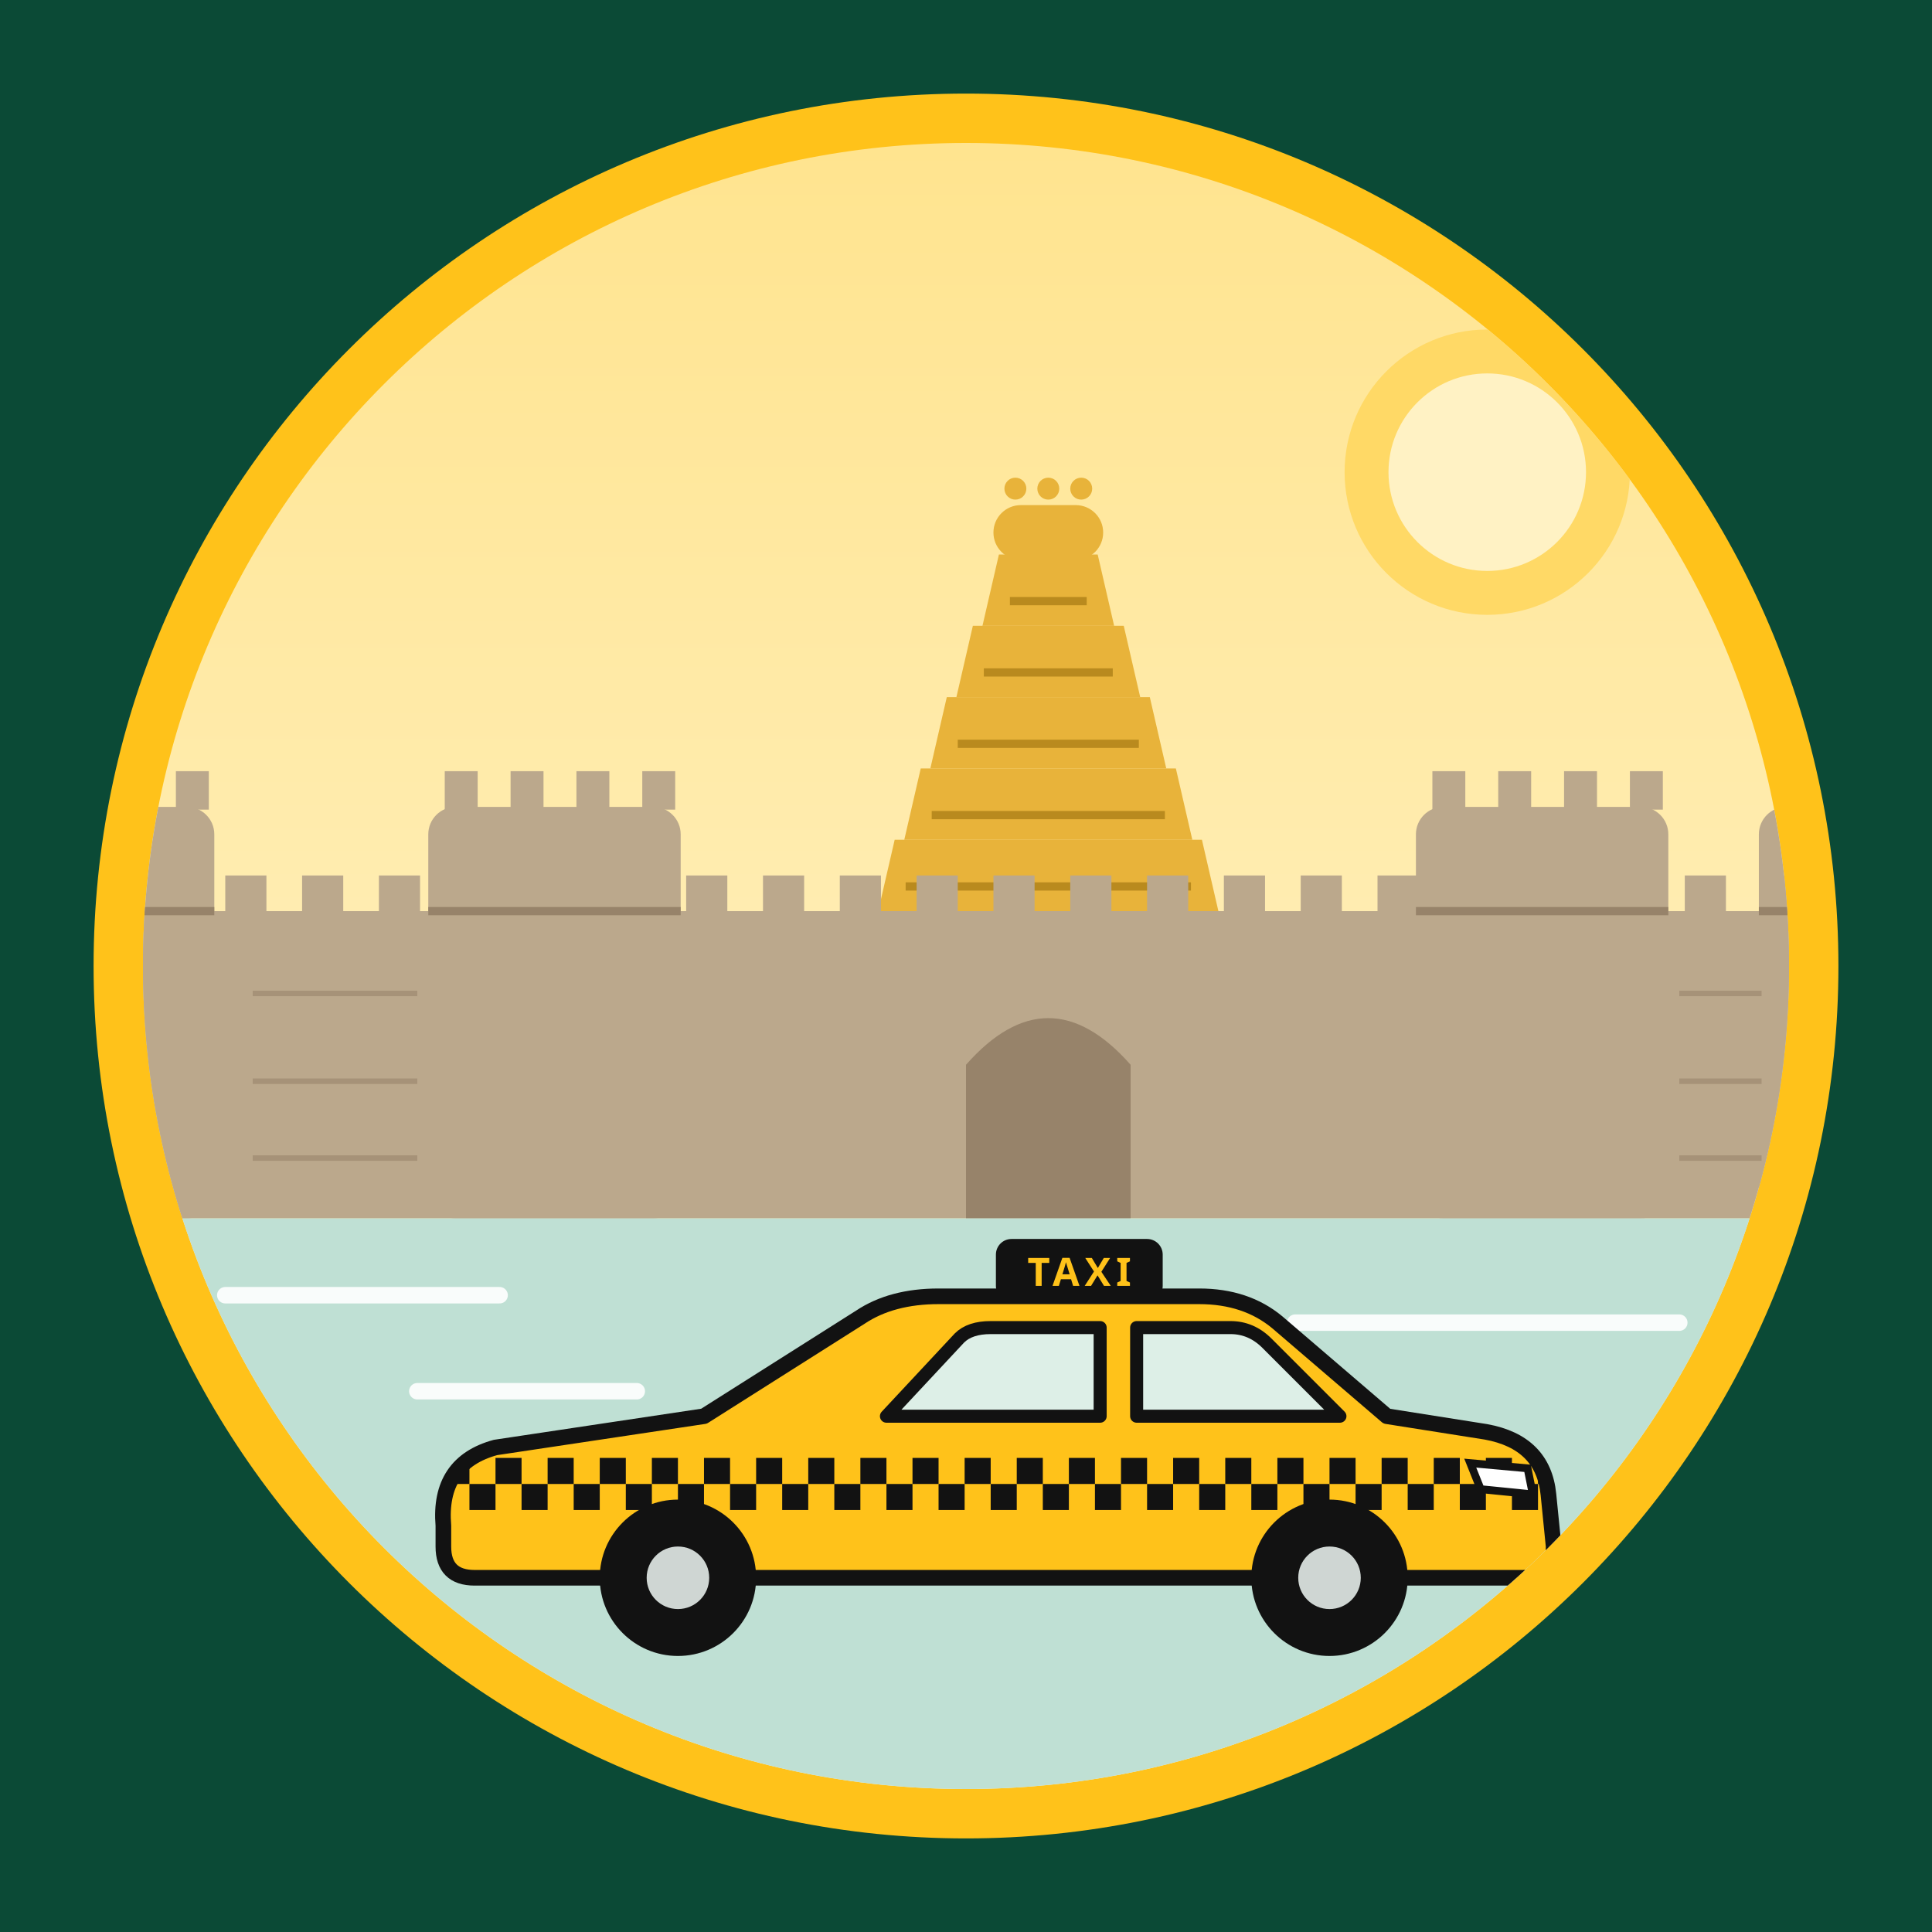
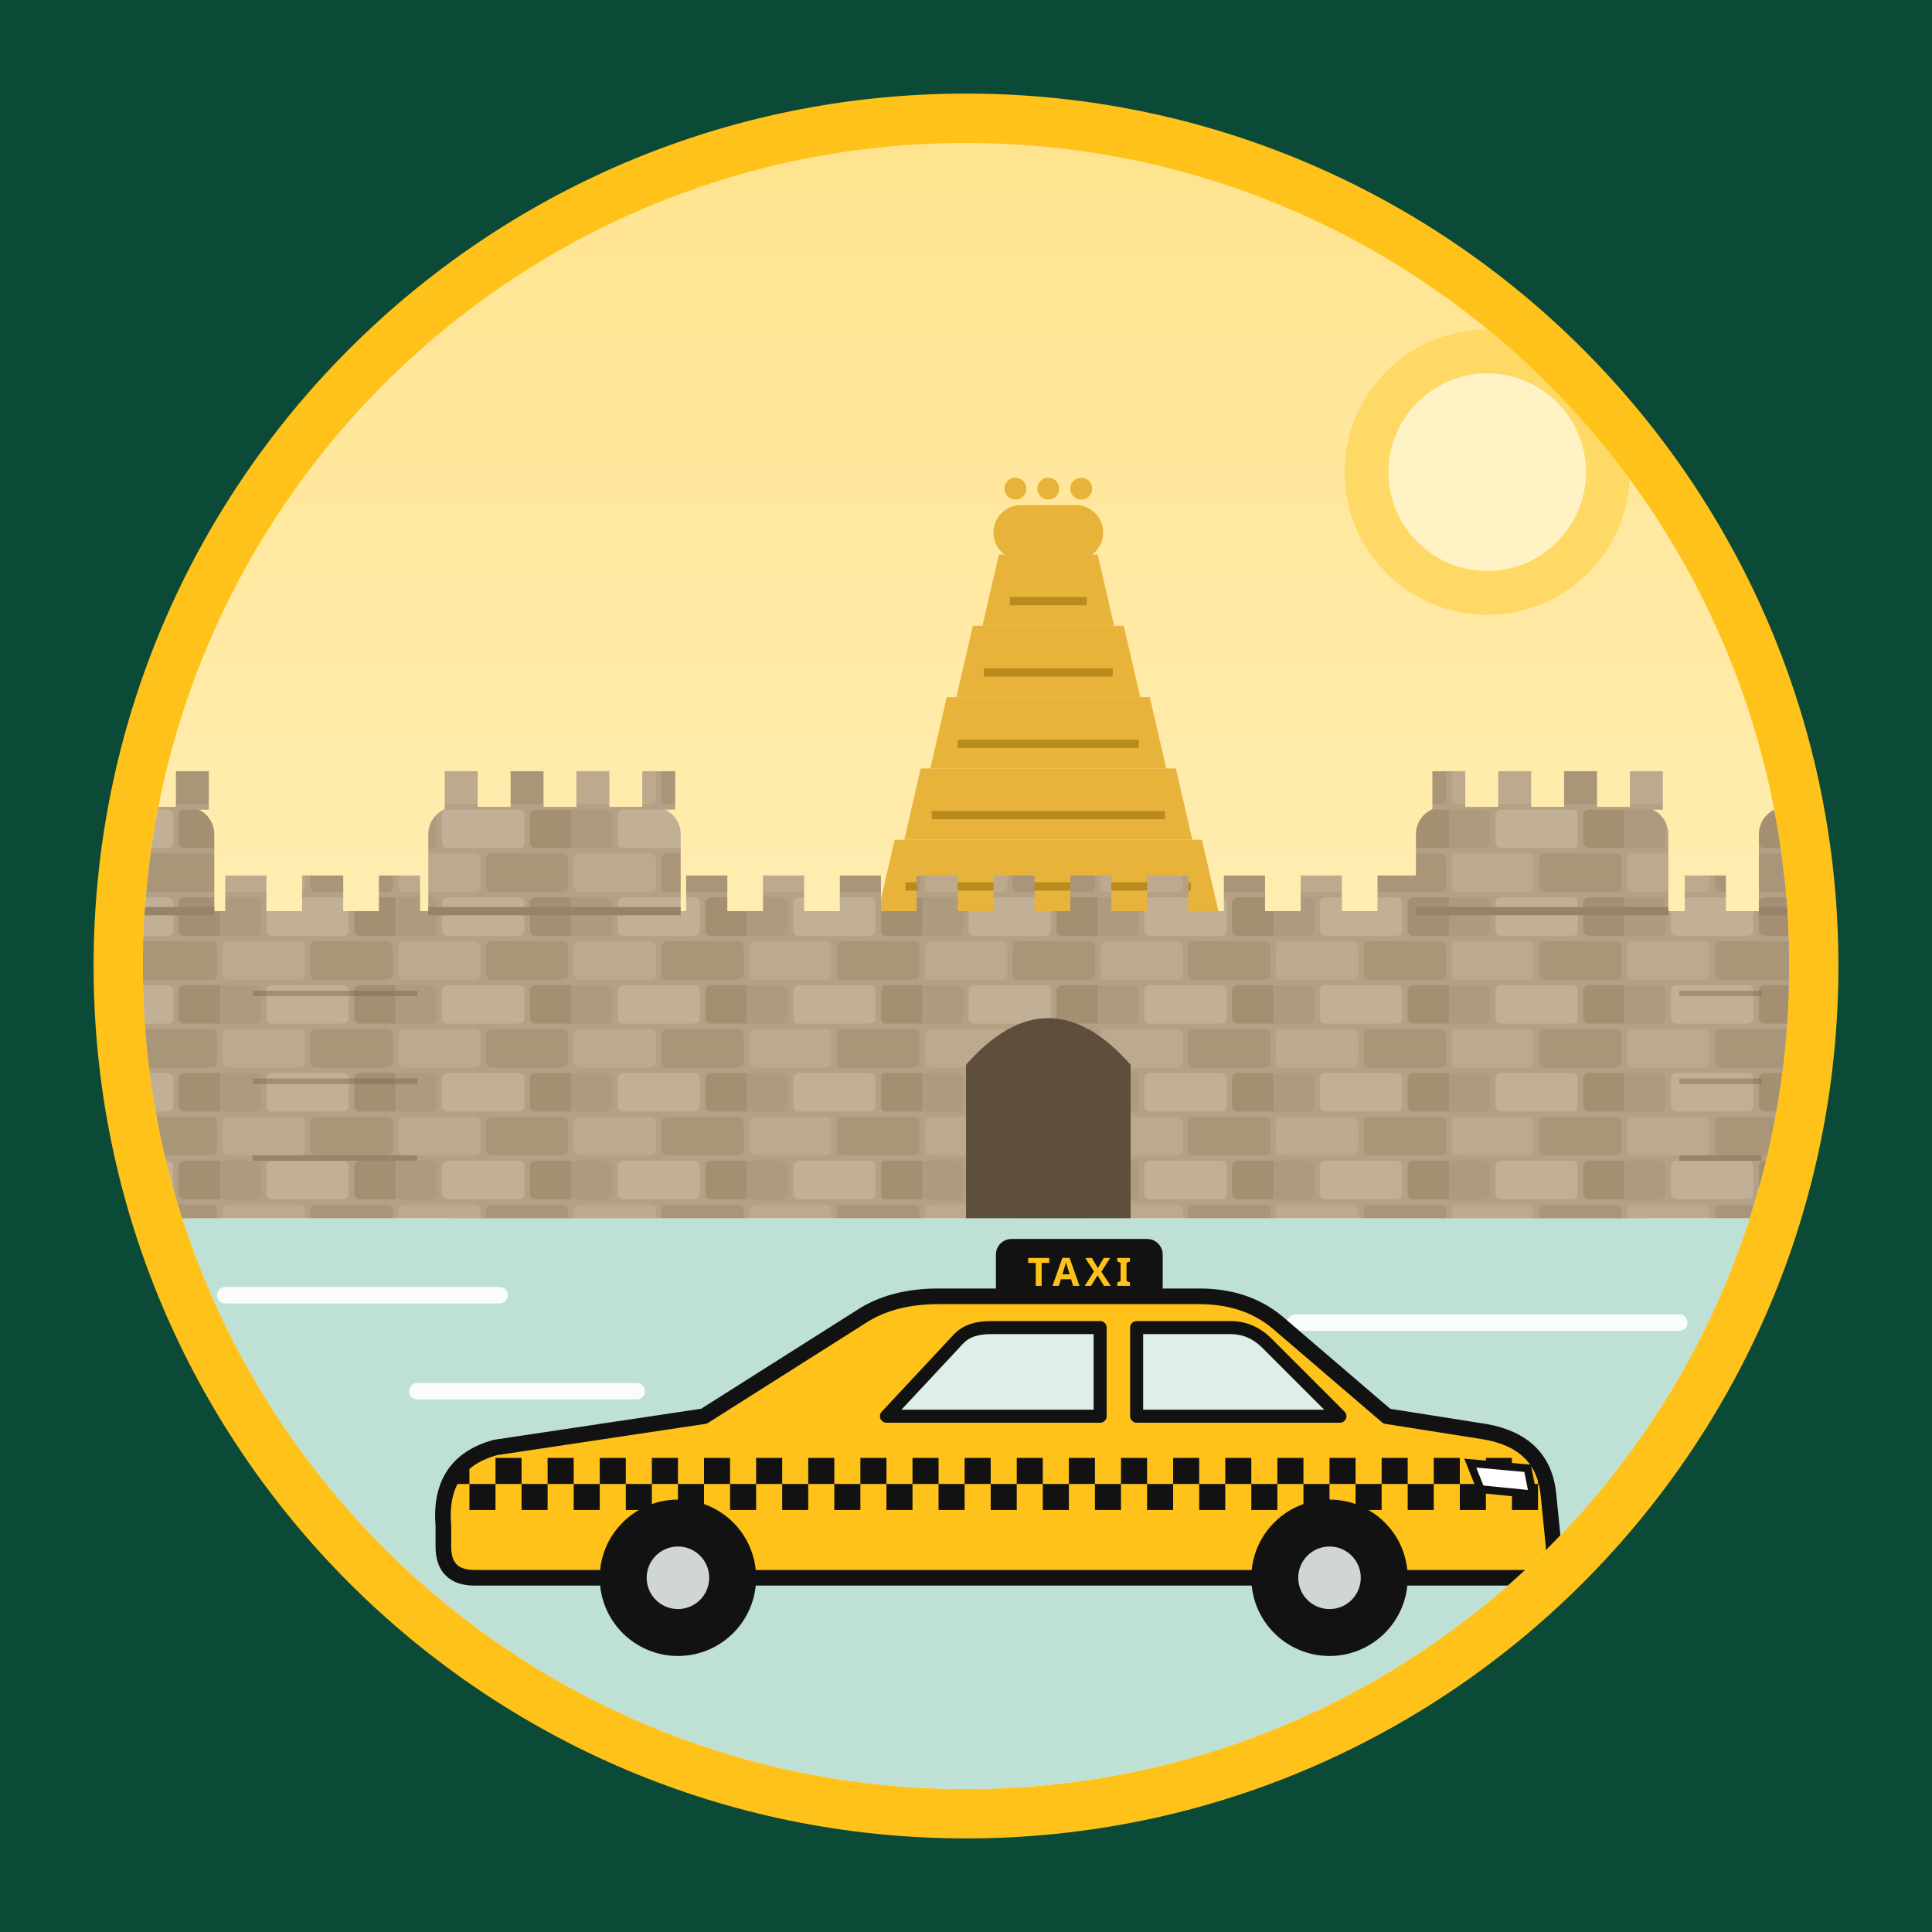
<svg xmlns="http://www.w3.org/2000/svg" viewBox="0 0 1000 1000">
  <rect width="1000" height="1000" fill="#0B4A36" />
  <g transform="translate(500 500) scale(1.42) translate(-500 -380)">
    <defs>
+       <pattern id="stone" width="64" height="32" patternUnits="userSpaceOnUse">
+         <rect width="64" height="32" fill="#B3A085" />
+         <rect x="1" y="1" width="30" height="14" rx="2" fill="#BCA98E" />
+         <rect x="33" y="1" width="30" height="14" rx="2" fill="#A99577" />
+         <rect x="-15" y="17" width="30" height="14" rx="2" fill="#AE9A7E" />
+         <rect x="17" y="17" width="30" height="14" rx="2" fill="#C2B096" />
+         <rect x="49" y="17" width="30" height="14" rx="2" fill="#A48F72" />
+       </pattern>
      <style>@font-face{font-family:Baloo;src:url(file:///tmp/fnt/fontsource-baloo-thambi-2-5.3.0/files/baloo-thambi-2-tamil-800-normal.woff2)}</style>
    </defs>
    <defs>
      <linearGradient id="sky" x1="0" y1="0" x2="0" y2="1">
        <stop offset="0" stop-color="#FFE48F" />
        <stop offset="1" stop-color="#FFF6D6" />
      </linearGradient>
      <clipPath id="cc">
        <circle cx="500" cy="380" r="300" />
      </clipPath>
    </defs>
    <circle cx="500" cy="380" r="318" fill="#FFC21A" />
    <circle cx="500" cy="380" r="300" fill="url(#sky)" />
    <g clip-path="url(#cc)">
      <circle cx="690" cy="200" r="52" fill="#FFD966" />
      <circle cx="690" cy="200" r="36" fill="#FFF2C4" />
      <g transform="translate(100 210)">
        <path d="M368.0 150 L374.0 124 L486.0 124 L492.0 150Z" fill="#E8B33A" />
        <line x1="378.0" y1="141" x2="482.0" y2="141" stroke="#B98A1E" stroke-width="3" />
        <path d="M377.5 124 L383.5 98 L476.5 98 L482.5 124Z" fill="#E8B33A" />
        <line x1="387.5" y1="115" x2="472.5" y2="115" stroke="#B98A1E" stroke-width="3" />
        <path d="M387.0 98 L393.0 72 L467.0 72 L473.0 98Z" fill="#E8B33A" />
        <line x1="397.0" y1="89" x2="463.0" y2="89" stroke="#B98A1E" stroke-width="3" />
        <path d="M396.5 72 L402.5 46 L457.5 46 L463.5 72Z" fill="#E8B33A" />
        <line x1="406.5" y1="63" x2="453.5" y2="63" stroke="#B98A1E" stroke-width="3" />
        <path d="M406.0 46 L412.0 20 L448.0 20 L454.0 46Z" fill="#E8B33A" />
        <line x1="416.0" y1="37" x2="444.0" y2="37" stroke="#B98A1E" stroke-width="3" />
        <rect x="410" y="2" width="40" height="20" rx="10" fill="#E8B33A" />
        <circle cx="418" cy="-4" r="4" fill="#E8B33A" />
        <circle cx="430" cy="-4" r="4" fill="#E8B33A" />
        <circle cx="442" cy="-4" r="4" fill="#E8B33A" />
-         <rect x="40" y="150" width="720" height="112" fill="#BBA88C" />
-         <rect x="46" y="137" width="15" height="14" fill="#BBA88C" />
-         <rect x="74" y="137" width="15" height="14" fill="#BBA88C" />
-         <rect x="102" y="137" width="15" height="14" fill="#BBA88C" />
-         <rect x="130" y="137" width="15" height="14" fill="#BBA88C" />
-         <rect x="158" y="137" width="15" height="14" fill="#BBA88C" />
-         <rect x="186" y="137" width="15" height="14" fill="#BBA88C" />
-         <rect x="214" y="137" width="15" height="14" fill="#BBA88C" />
-         <rect x="242" y="137" width="15" height="14" fill="#BBA88C" />
-         <rect x="270" y="137" width="15" height="14" fill="#BBA88C" />
-         <rect x="298" y="137" width="15" height="14" fill="#BBA88C" />
-         <rect x="326" y="137" width="15" height="14" fill="#BBA88C" />
-         <rect x="354" y="137" width="15" height="14" fill="#BBA88C" />
-         <rect x="382" y="137" width="15" height="14" fill="#BBA88C" />
-         <rect x="410" y="137" width="15" height="14" fill="#BBA88C" />
-         <rect x="438" y="137" width="15" height="14" fill="#BBA88C" />
-         <rect x="466" y="137" width="15" height="14" fill="#BBA88C" />
-         <rect x="494" y="137" width="15" height="14" fill="#BBA88C" />
-         <rect x="522" y="137" width="15" height="14" fill="#BBA88C" />
-         <rect x="550" y="137" width="15" height="14" fill="#BBA88C" />
-         <rect x="578" y="137" width="15" height="14" fill="#BBA88C" />
-         <rect x="606" y="137" width="15" height="14" fill="#BBA88C" />
-         <rect x="634" y="137" width="15" height="14" fill="#BBA88C" />
-         <rect x="662" y="137" width="15" height="14" fill="#BBA88C" />
-         <rect x="690" y="137" width="15" height="14" fill="#BBA88C" />
-         <rect x="718" y="137" width="15" height="14" fill="#BBA88C" />
-         <rect x="746" y="137" width="15" height="14" fill="#BBA88C" />
-         <rect x="34" y="112" width="92" height="150" rx="10" fill="#BBA88C" />
-         <rect x="40" y="99" width="12" height="14" fill="#BBA88C" />
-         <rect x="64" y="99" width="12" height="14" fill="#BBA88C" />
-         <rect x="88" y="99" width="12" height="14" fill="#BBA88C" />
-         <rect x="112" y="99" width="12" height="14" fill="#BBA88C" />
+         <rect x="40" y="150" width="720" height="112" fill="url(#stone)" />
+         <rect x="46" y="137" width="15" height="14" fill="url(#stone)" />
+         <rect x="74" y="137" width="15" height="14" fill="url(#stone)" />
+         <rect x="102" y="137" width="15" height="14" fill="url(#stone)" />
+         <rect x="130" y="137" width="15" height="14" fill="url(#stone)" />
+         <rect x="158" y="137" width="15" height="14" fill="url(#stone)" />
+         <rect x="186" y="137" width="15" height="14" fill="url(#stone)" />
+         <rect x="214" y="137" width="15" height="14" fill="url(#stone)" />
+         <rect x="242" y="137" width="15" height="14" fill="url(#stone)" />
+         <rect x="270" y="137" width="15" height="14" fill="url(#stone)" />
+         <rect x="298" y="137" width="15" height="14" fill="url(#stone)" />
+         <rect x="326" y="137" width="15" height="14" fill="url(#stone)" />
+         <rect x="354" y="137" width="15" height="14" fill="url(#stone)" />
+         <rect x="382" y="137" width="15" height="14" fill="url(#stone)" />
+         <rect x="410" y="137" width="15" height="14" fill="url(#stone)" />
+         <rect x="438" y="137" width="15" height="14" fill="url(#stone)" />
+         <rect x="466" y="137" width="15" height="14" fill="url(#stone)" />
+         <rect x="494" y="137" width="15" height="14" fill="url(#stone)" />
+         <rect x="522" y="137" width="15" height="14" fill="url(#stone)" />
+         <rect x="550" y="137" width="15" height="14" fill="url(#stone)" />
+         <rect x="578" y="137" width="15" height="14" fill="url(#stone)" />
+         <rect x="606" y="137" width="15" height="14" fill="url(#stone)" />
+         <rect x="634" y="137" width="15" height="14" fill="url(#stone)" />
+         <rect x="662" y="137" width="15" height="14" fill="url(#stone)" />
+         <rect x="690" y="137" width="15" height="14" fill="url(#stone)" />
+         <rect x="718" y="137" width="15" height="14" fill="url(#stone)" />
+         <rect x="746" y="137" width="15" height="14" fill="url(#stone)" />
+         <rect x="34" y="112" width="92" height="150" rx="10" fill="url(#stone)" />
+         <rect x="40" y="99" width="12" height="14" fill="url(#stone)" />
+         <rect x="64" y="99" width="12" height="14" fill="url(#stone)" />
+         <rect x="88" y="99" width="12" height="14" fill="url(#stone)" />
+         <rect x="112" y="99" width="12" height="14" fill="url(#stone)" />
        <line x1="34" y1="150" x2="126" y2="150" stroke="#97836A" stroke-width="3" />
-         <rect x="204" y="112" width="92" height="150" rx="10" fill="#BBA88C" />
-         <rect x="210" y="99" width="12" height="14" fill="#BBA88C" />
-         <rect x="234" y="99" width="12" height="14" fill="#BBA88C" />
-         <rect x="258" y="99" width="12" height="14" fill="#BBA88C" />
-         <rect x="282" y="99" width="12" height="14" fill="#BBA88C" />
+         <rect x="204" y="112" width="92" height="150" rx="10" fill="url(#stone)" />
+         <rect x="210" y="99" width="12" height="14" fill="url(#stone)" />
+         <rect x="234" y="99" width="12" height="14" fill="url(#stone)" />
+         <rect x="258" y="99" width="12" height="14" fill="url(#stone)" />
+         <rect x="282" y="99" width="12" height="14" fill="url(#stone)" />
        <line x1="204" y1="150" x2="296" y2="150" stroke="#97836A" stroke-width="3" />
-         <rect x="564" y="112" width="92" height="150" rx="10" fill="#BBA88C" />
-         <rect x="570" y="99" width="12" height="14" fill="#BBA88C" />
-         <rect x="594" y="99" width="12" height="14" fill="#BBA88C" />
-         <rect x="618" y="99" width="12" height="14" fill="#BBA88C" />
-         <rect x="642" y="99" width="12" height="14" fill="#BBA88C" />
+         <rect x="564" y="112" width="92" height="150" rx="10" fill="url(#stone)" />
+         <rect x="570" y="99" width="12" height="14" fill="url(#stone)" />
+         <rect x="594" y="99" width="12" height="14" fill="url(#stone)" />
+         <rect x="618" y="99" width="12" height="14" fill="url(#stone)" />
+         <rect x="642" y="99" width="12" height="14" fill="url(#stone)" />
        <line x1="564" y1="150" x2="656" y2="150" stroke="#97836A" stroke-width="3" />
-         <rect x="689" y="112" width="92" height="150" rx="10" fill="#BBA88C" />
-         <rect x="695" y="99" width="12" height="14" fill="#BBA88C" />
-         <rect x="719" y="99" width="12" height="14" fill="#BBA88C" />
-         <rect x="743" y="99" width="12" height="14" fill="#BBA88C" />
-         <rect x="767" y="99" width="12" height="14" fill="#BBA88C" />
+         <rect x="689" y="112" width="92" height="150" rx="10" fill="url(#stone)" />
+         <rect x="695" y="99" width="12" height="14" fill="url(#stone)" />
+         <rect x="719" y="99" width="12" height="14" fill="url(#stone)" />
+         <rect x="743" y="99" width="12" height="14" fill="url(#stone)" />
+         <rect x="767" y="99" width="12" height="14" fill="url(#stone)" />
        <line x1="689" y1="150" x2="781" y2="150" stroke="#97836A" stroke-width="3" />
-         <path d="M400 262 L400 206 Q430 172 460 206 L460 262Z" fill="#97836A" />
-         <line x1="140" y1="180" x2="200" y2="180" stroke="#97836A" stroke-width="2" opacity=".6" />
-         <line x1="660" y1="180" x2="690" y2="180" stroke="#97836A" stroke-width="2" opacity=".6" />
-         <line x1="140" y1="212" x2="200" y2="212" stroke="#97836A" stroke-width="2" opacity=".6" />
-         <line x1="660" y1="212" x2="690" y2="212" stroke="#97836A" stroke-width="2" opacity=".6" />
-         <line x1="140" y1="240" x2="200" y2="240" stroke="#97836A" stroke-width="2" opacity=".6" />
-         <line x1="660" y1="240" x2="690" y2="240" stroke="#97836A" stroke-width="2" opacity=".6" />
+         <path d="M400 262 L400 206 Q430 172 460 206 L460 262Z" fill="#5E4E3C" />
+         <line x1="140" y1="180" x2="200" y2="180" stroke="#7E6B54" stroke-width="2" opacity=".5" />
+         <line x1="660" y1="180" x2="690" y2="180" stroke="#7E6B54" stroke-width="2" opacity=".5" />
+         <line x1="140" y1="212" x2="200" y2="212" stroke="#7E6B54" stroke-width="2" opacity=".5" />
+         <line x1="660" y1="212" x2="690" y2="212" stroke="#7E6B54" stroke-width="2" opacity=".5" />
+         <line x1="140" y1="240" x2="200" y2="240" stroke="#7E6B54" stroke-width="2" opacity=".5" />
+         <line x1="660" y1="240" x2="690" y2="240" stroke="#7E6B54" stroke-width="2" opacity=".5" />
      </g>
      <rect x="150" y="472" width="700" height="230" fill="#BFE0D4" />
      <g stroke="#FFFFFF" stroke-width="6" stroke-linecap="round" opacity=".9">
        <line x1="230" y1="500" x2="330" y2="500" />
        <line x1="620" y1="510" x2="760" y2="510" />
        <line x1="300" y1="535" x2="380" y2="535" />
      </g>
      <g transform="translate(300 470) scale(.95)">
        <defs>
          <clipPath id="k1">
            <path d="M10 120 Q8 96 30 90 L110 78 L170 40 Q182 32 200 32 L300 32 Q318 32 330 42 L372 78 L410 84 Q432 88 434 108 L436 128 Q436 140 424 140 L22 140 Q10 140 10 128Z" />
          </clipPath>
        </defs>
        <rect x="222" y="10" width="64" height="24" rx="6" fill="#121212" />
        <text x="254" y="28" text-anchor="middle" font-family="Poppins" font-weight="700" font-size="15" letter-spacing="2" fill="#FFC21A">TAXI</text>
        <path d="M10 120 Q8 96 30 90 L110 78 L170 40 Q182 32 200 32 L300 32 Q318 32 330 42 L372 78 L410 84 Q432 88 434 108 L436 128 Q436 140 424 140 L22 140 Q10 140 10 128Z" fill="#FFC21A" stroke="#121212" stroke-width="6" stroke-linejoin="round" />
        <path d="M180 78 L208 48 Q212 44 220 44 L262 44 L262 78Z" fill="#DDEFE7" stroke="#121212" stroke-width="5" stroke-linejoin="round" />
        <path d="M276 44 L312 44 Q320 44 326 50 L354 78 L276 78Z" fill="#DDEFE7" stroke="#121212" stroke-width="5" stroke-linejoin="round" />
        <g clip-path="url(#k1)">
          <rect x="10" y="94" width="10" height="10" fill="#121212" />
          <rect x="20" y="104" width="10" height="10" fill="#121212" />
          <rect x="30" y="94" width="10" height="10" fill="#121212" />
          <rect x="40" y="104" width="10" height="10" fill="#121212" />
          <rect x="50" y="94" width="10" height="10" fill="#121212" />
          <rect x="60" y="104" width="10" height="10" fill="#121212" />
          <rect x="70" y="94" width="10" height="10" fill="#121212" />
          <rect x="80" y="104" width="10" height="10" fill="#121212" />
          <rect x="90" y="94" width="10" height="10" fill="#121212" />
          <rect x="100" y="104" width="10" height="10" fill="#121212" />
          <rect x="110" y="94" width="10" height="10" fill="#121212" />
          <rect x="120" y="104" width="10" height="10" fill="#121212" />
          <rect x="130" y="94" width="10" height="10" fill="#121212" />
          <rect x="140" y="104" width="10" height="10" fill="#121212" />
          <rect x="150" y="94" width="10" height="10" fill="#121212" />
          <rect x="160" y="104" width="10" height="10" fill="#121212" />
          <rect x="170" y="94" width="10" height="10" fill="#121212" />
          <rect x="180" y="104" width="10" height="10" fill="#121212" />
          <rect x="190" y="94" width="10" height="10" fill="#121212" />
          <rect x="200" y="104" width="10" height="10" fill="#121212" />
          <rect x="210" y="94" width="10" height="10" fill="#121212" />
          <rect x="220" y="104" width="10" height="10" fill="#121212" />
          <rect x="230" y="94" width="10" height="10" fill="#121212" />
          <rect x="240" y="104" width="10" height="10" fill="#121212" />
          <rect x="250" y="94" width="10" height="10" fill="#121212" />
          <rect x="260" y="104" width="10" height="10" fill="#121212" />
          <rect x="270" y="94" width="10" height="10" fill="#121212" />
          <rect x="280" y="104" width="10" height="10" fill="#121212" />
          <rect x="290" y="94" width="10" height="10" fill="#121212" />
          <rect x="300" y="104" width="10" height="10" fill="#121212" />
          <rect x="310" y="94" width="10" height="10" fill="#121212" />
          <rect x="320" y="104" width="10" height="10" fill="#121212" />
          <rect x="330" y="94" width="10" height="10" fill="#121212" />
          <rect x="340" y="104" width="10" height="10" fill="#121212" />
          <rect x="350" y="94" width="10" height="10" fill="#121212" />
          <rect x="360" y="104" width="10" height="10" fill="#121212" />
          <rect x="370" y="94" width="10" height="10" fill="#121212" />
          <rect x="380" y="104" width="10" height="10" fill="#121212" />
          <rect x="390" y="94" width="10" height="10" fill="#121212" />
          <rect x="400" y="104" width="10" height="10" fill="#121212" />
          <rect x="410" y="94" width="10" height="10" fill="#121212" />
          <rect x="420" y="104" width="10" height="10" fill="#121212" />
          <rect x="430" y="94" width="10" height="10" fill="#121212" />
        </g>
        <path d="M404 96 L426 98 L428 108 L408 106Z" fill="#FFFFFF" stroke="#121212" stroke-width="3" />
        <circle cx="100" cy="140" r="30" fill="#121212" />
        <circle cx="100" cy="140" r="12" fill="#cfd6d3" />
        <circle cx="350" cy="140" r="30" fill="#121212" />
        <circle cx="350" cy="140" r="12" fill="#cfd6d3" />
      </g>
    </g>
  </g>
</svg>
